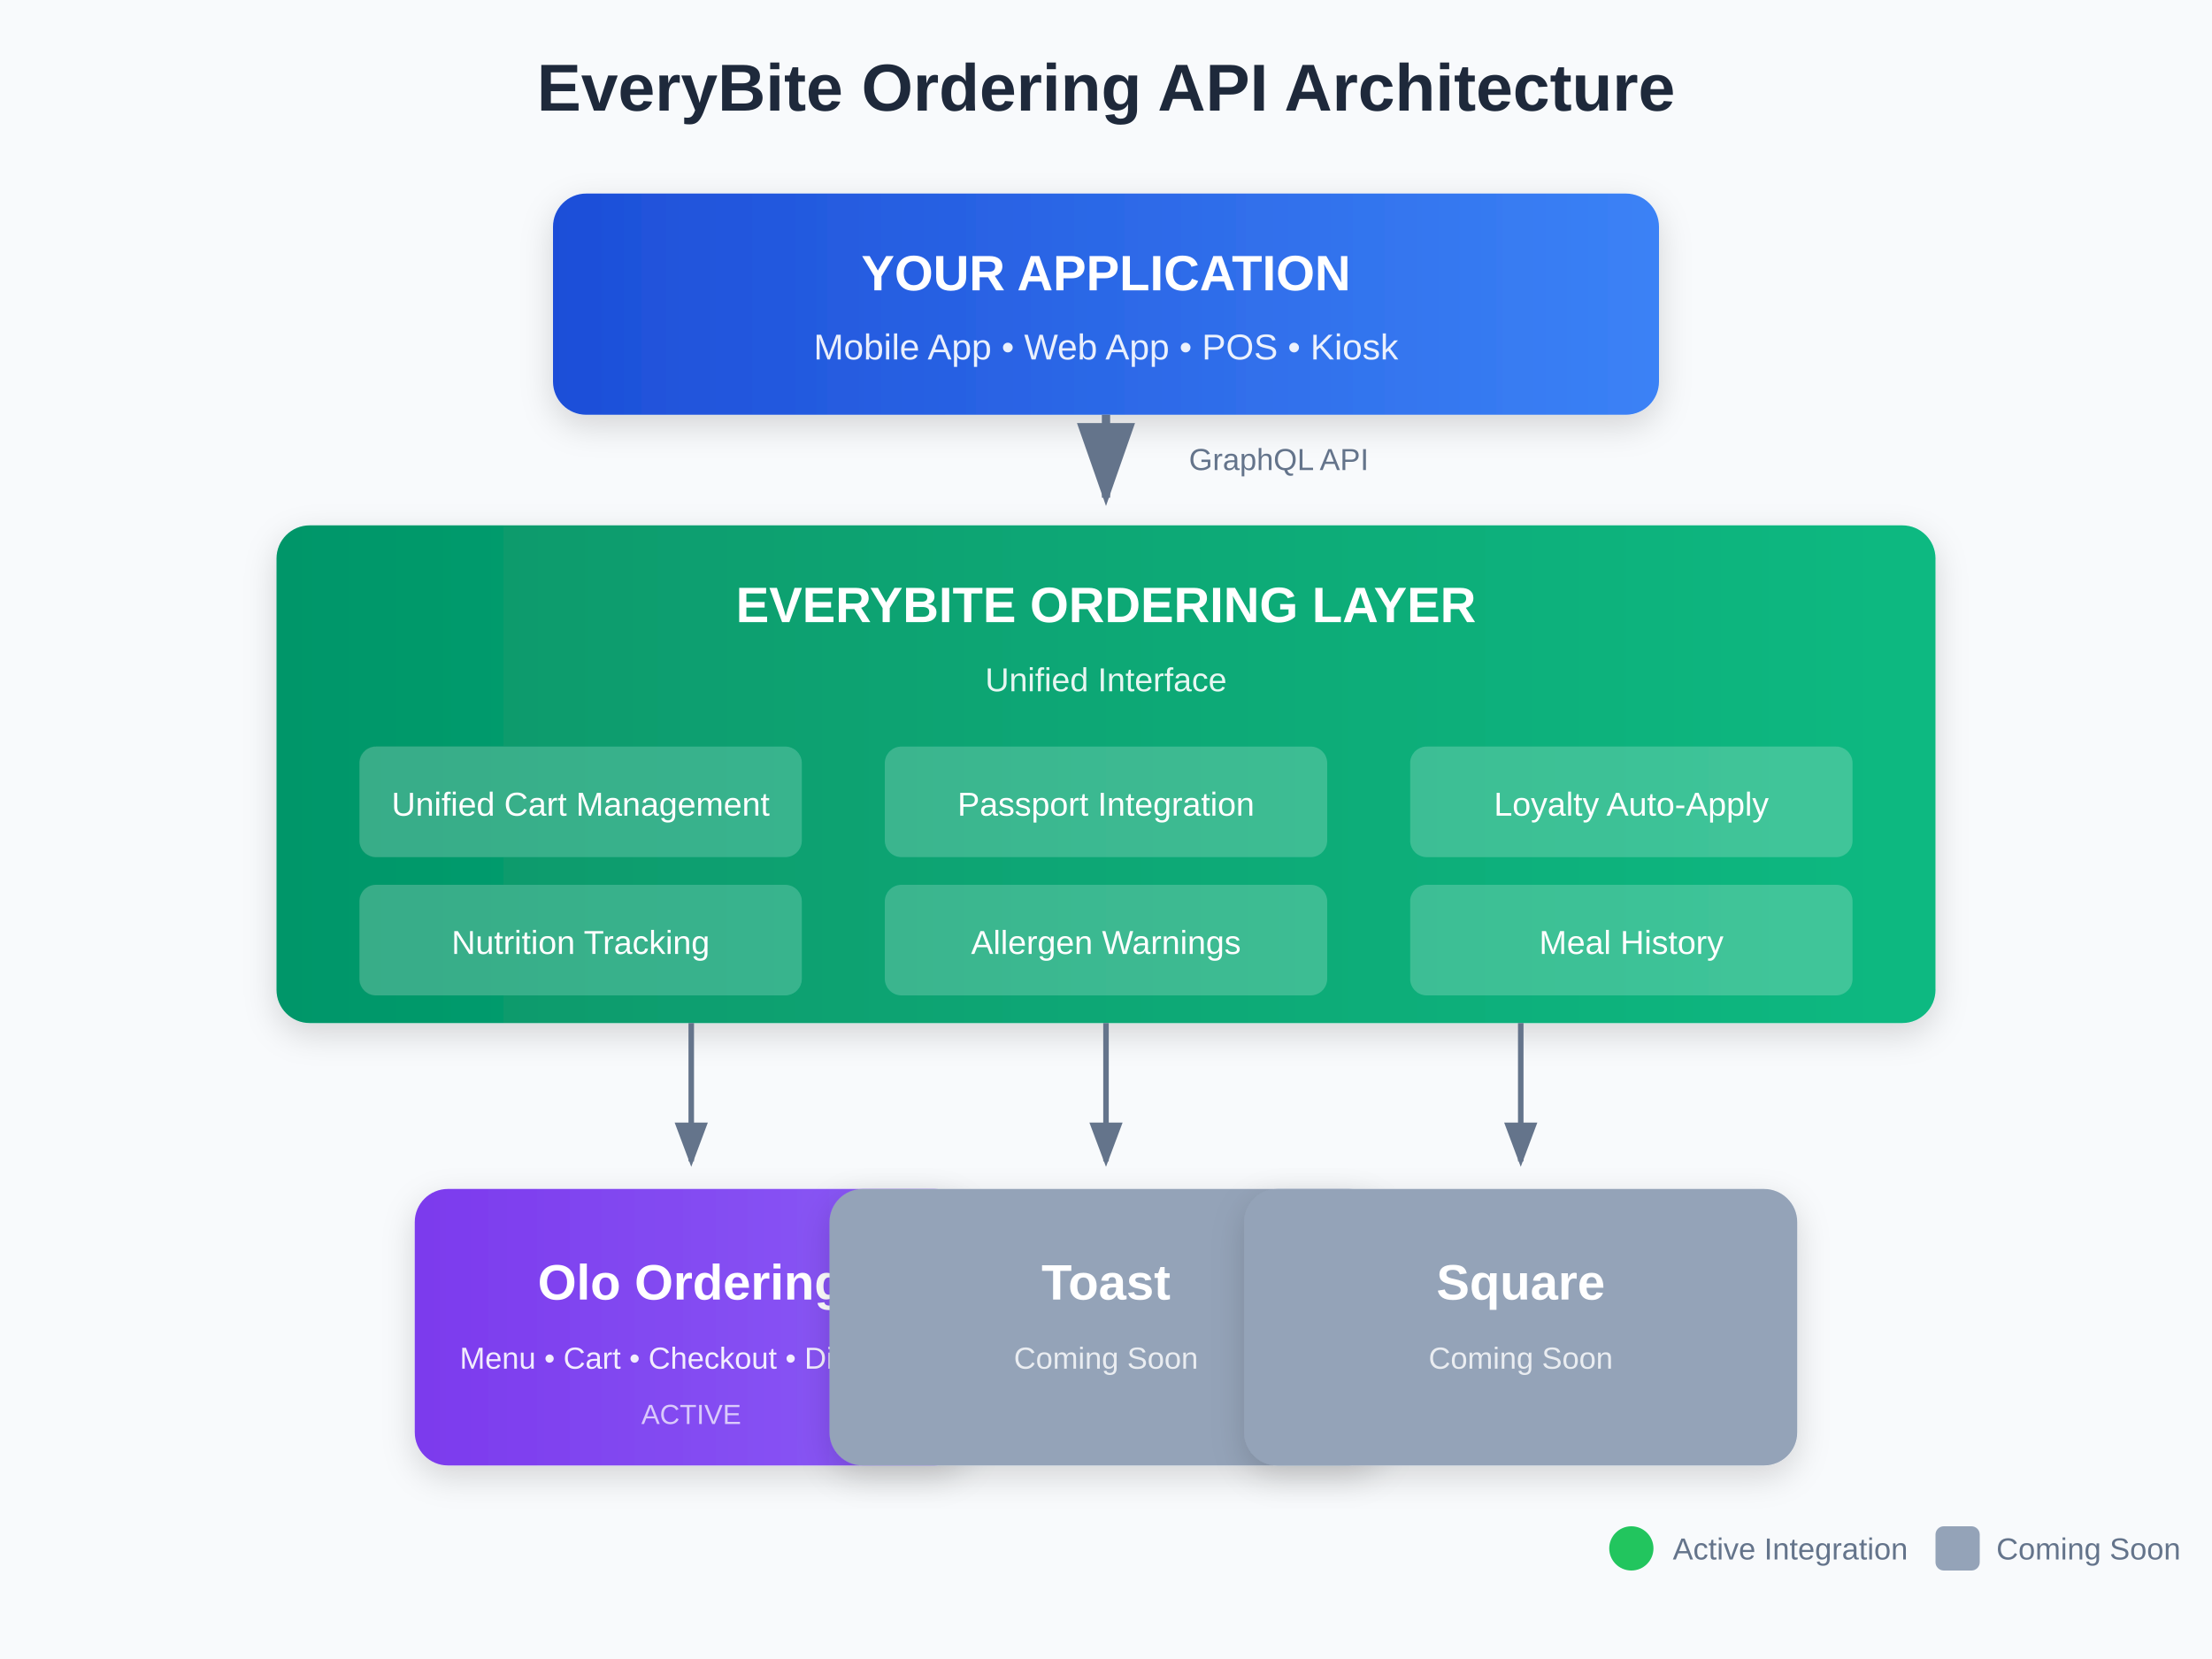
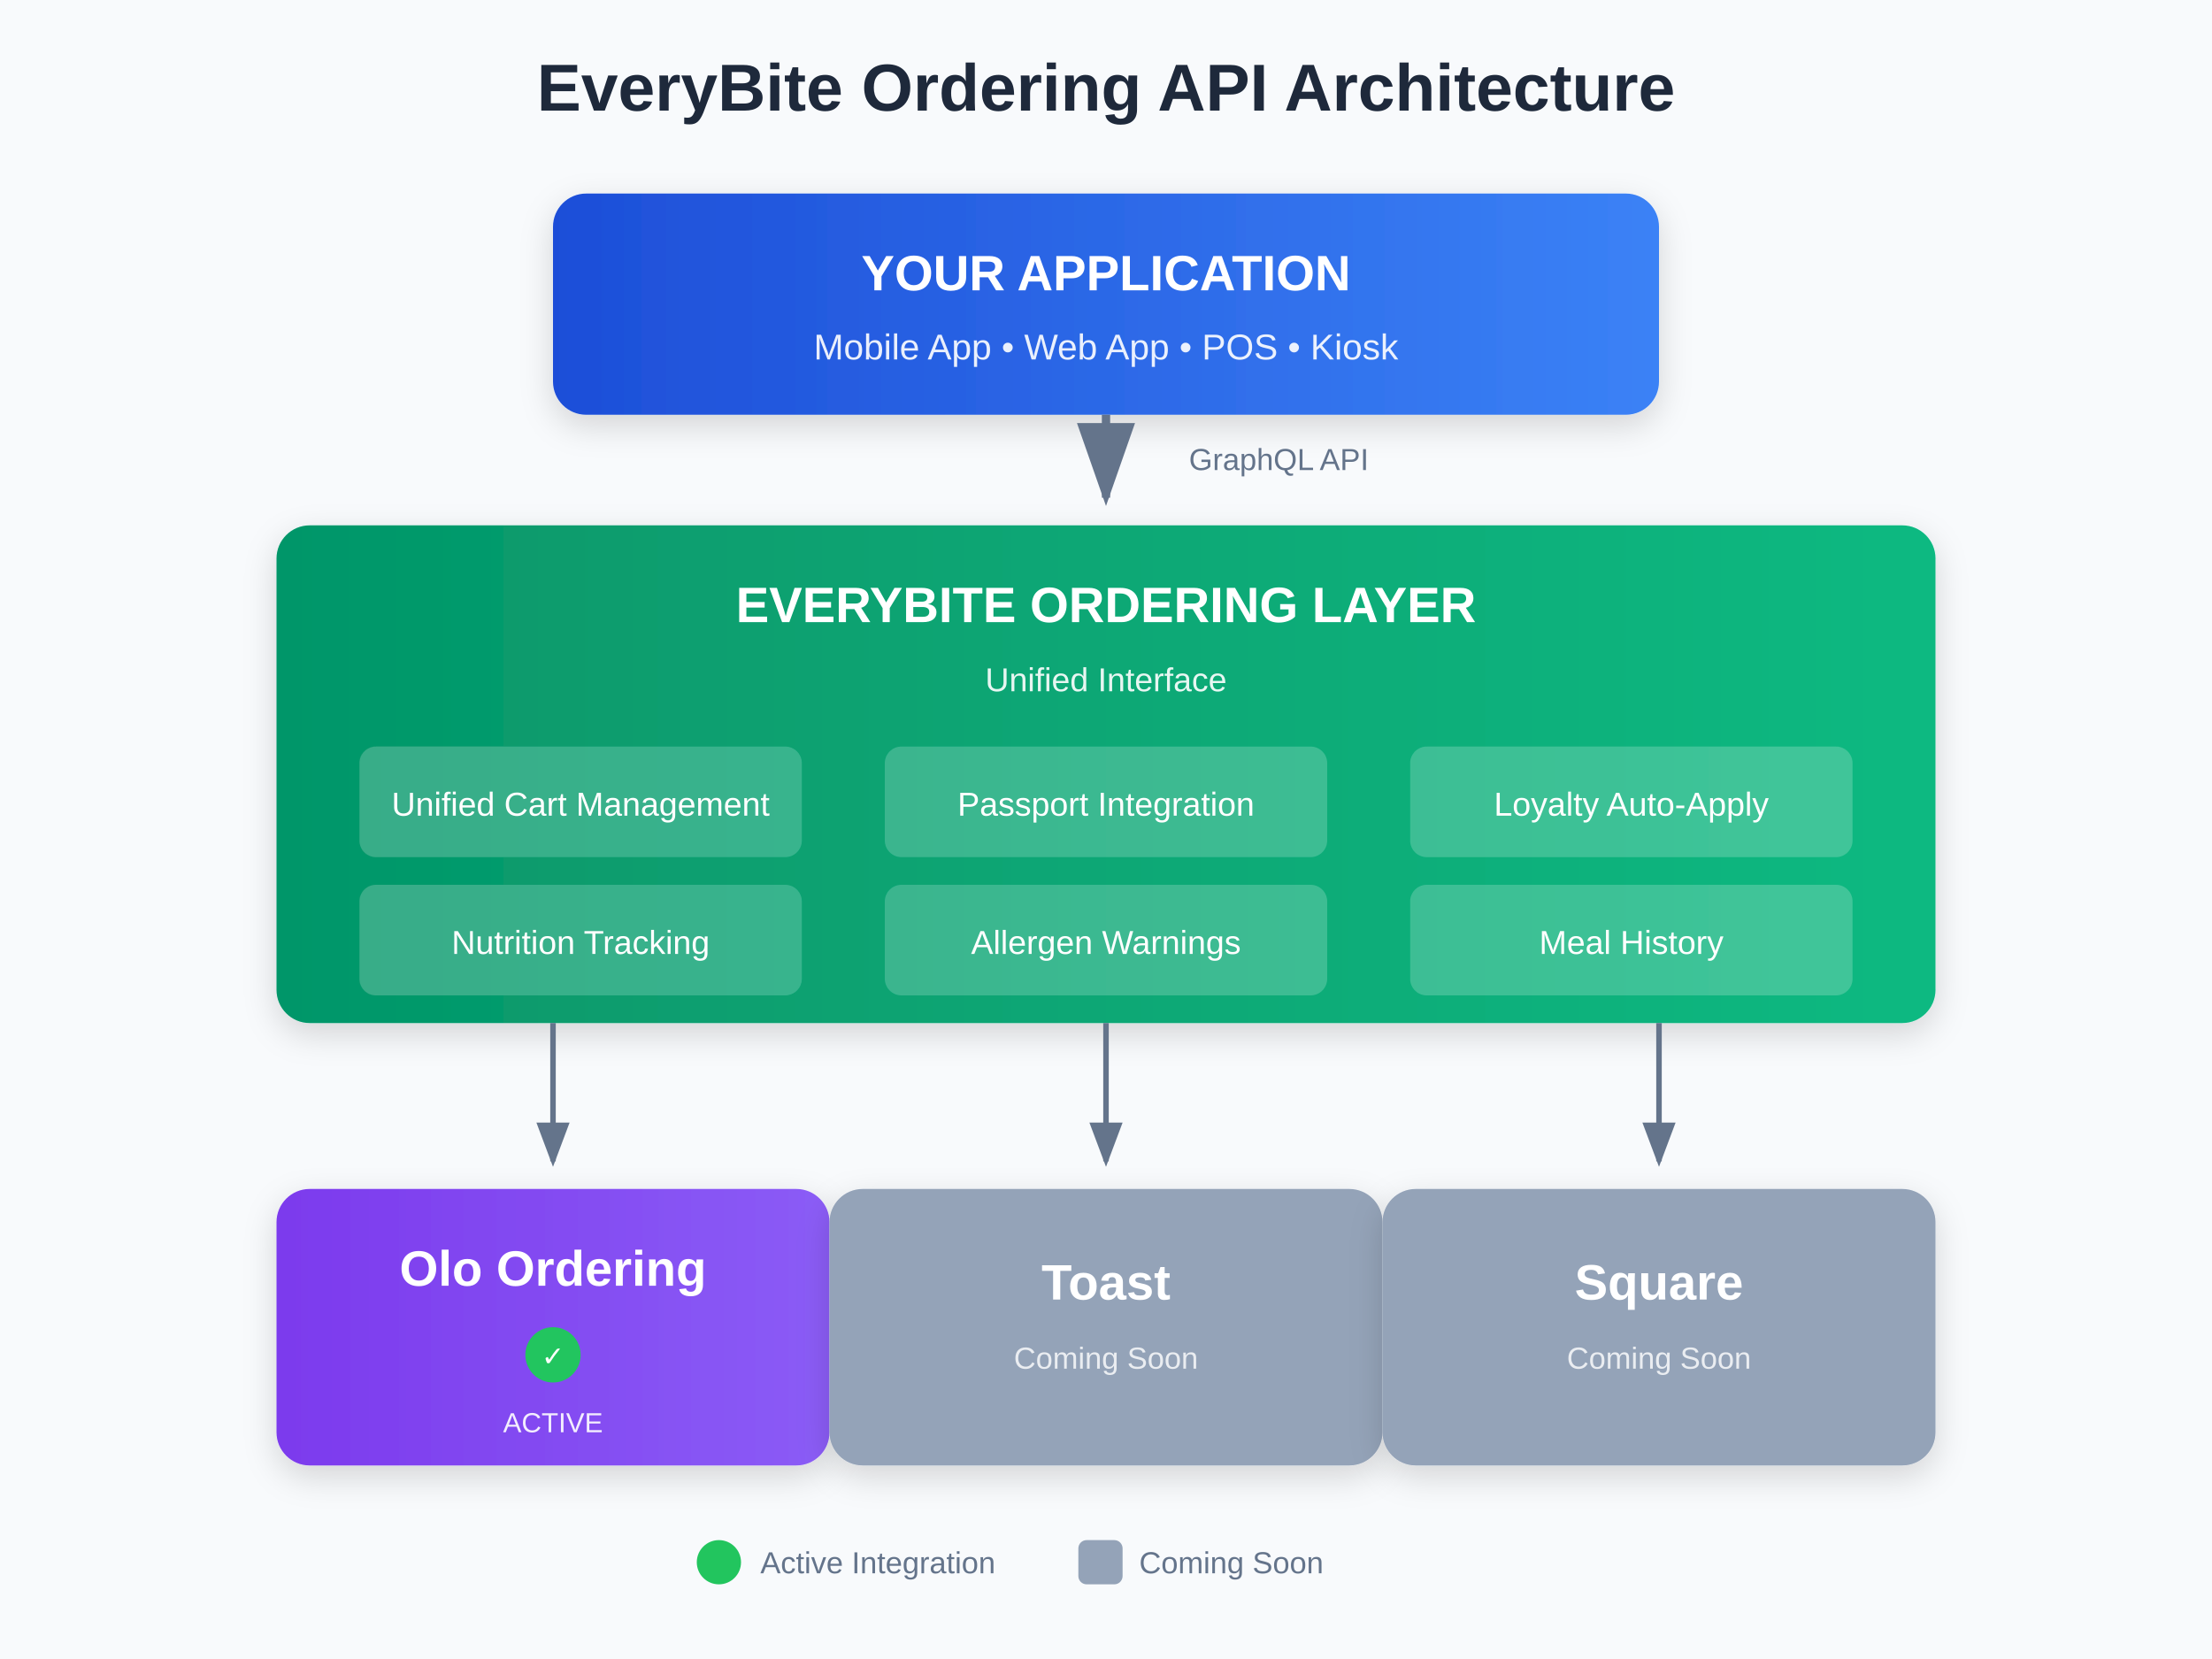
<svg xmlns="http://www.w3.org/2000/svg" width="800" height="600" viewBox="0 0 800 600">
  <defs>
    <linearGradient id="headerGrad" x1="0%" y1="0%" x2="100%" y2="0%">
      <stop offset="0%" style="stop-color:#1D4ED8" />
      <stop offset="100%" style="stop-color:#3B82F6" />
    </linearGradient>
    <linearGradient id="everyBiteGrad" x1="0%" y1="0%" x2="100%" y2="0%">
      <stop offset="0%" style="stop-color:#059669" />
      <stop offset="100%" style="stop-color:#10B981" />
    </linearGradient>
    <linearGradient id="oloGrad" x1="0%" y1="0%" x2="100%" y2="0%">
      <stop offset="0%" style="stop-color:#7C3AED" />
      <stop offset="100%" style="stop-color:#8B5CF6" />
    </linearGradient>
    <filter id="shadow" x="-20%" y="-20%" width="140%" height="140%">
      <feDropShadow dx="0" dy="4" stdDeviation="6" flood-opacity="0.15" />
    </filter>
  </defs>
  <rect width="800" height="600" fill="#F8FAFC" />
  <text x="400" y="40" text-anchor="middle" fill="#1E293B" font-family="Arial, sans-serif" font-size="24" font-weight="bold">EveryBite Ordering API Architecture</text>
  <g filter="url(#shadow)">
    <rect x="200" y="70" width="400" height="80" rx="12" fill="url(#headerGrad)" />
    <text x="400" y="105" text-anchor="middle" fill="white" font-family="Arial, sans-serif" font-size="18" font-weight="bold">YOUR APPLICATION</text>
    <text x="400" y="130" text-anchor="middle" fill="white" font-family="Arial, sans-serif" font-size="13" opacity="0.9">Mobile App • Web App • POS • Kiosk</text>
  </g>
  <path d="M400 150 L400 180" stroke="#64748B" stroke-width="3" fill="none" marker-end="url(#arrowhead)" />
  <defs>
    <marker id="arrowhead" markerWidth="10" markerHeight="7" refX="9" refY="3.5" orient="auto">
      <polygon points="0 0, 10 3.5, 0 7" fill="#64748B" />
    </marker>
  </defs>
  <text x="430" y="170" fill="#64748B" font-family="Arial, sans-serif" font-size="11">GraphQL API</text>
  <g filter="url(#shadow)">
    <rect x="100" y="190" width="600" height="180" rx="12" fill="url(#everyBiteGrad)" />
    <text x="400" y="225" text-anchor="middle" fill="white" font-family="Arial, sans-serif" font-size="18" font-weight="bold">EVERYBITE ORDERING LAYER</text>
    <text x="400" y="250" text-anchor="middle" fill="white" font-family="Arial, sans-serif" font-size="12" opacity="0.9">Unified Interface</text>
    <g>
      <rect x="130" y="270" width="160" height="40" rx="6" fill="white" opacity="0.2" />
      <text x="210" y="295" text-anchor="middle" fill="white" font-family="Arial, sans-serif" font-size="12">Unified Cart Management</text>
      <rect x="320" y="270" width="160" height="40" rx="6" fill="white" opacity="0.2" />
      <text x="400" y="295" text-anchor="middle" fill="white" font-family="Arial, sans-serif" font-size="12">Passport Integration</text>
      <rect x="510" y="270" width="160" height="40" rx="6" fill="white" opacity="0.2" />
      <text x="590" y="295" text-anchor="middle" fill="white" font-family="Arial, sans-serif" font-size="12">Loyalty Auto-Apply</text>
      <rect x="130" y="320" width="160" height="40" rx="6" fill="white" opacity="0.2" />
      <text x="210" y="345" text-anchor="middle" fill="white" font-family="Arial, sans-serif" font-size="12">Nutrition Tracking</text>
      <rect x="320" y="320" width="160" height="40" rx="6" fill="white" opacity="0.2" />
      <text x="400" y="345" text-anchor="middle" fill="white" font-family="Arial, sans-serif" font-size="12">Allergen Warnings</text>
      <rect x="510" y="320" width="160" height="40" rx="6" fill="white" opacity="0.2" />
      <text x="590" y="345" text-anchor="middle" fill="white" font-family="Arial, sans-serif" font-size="12">Meal History</text>
    </g>
  </g>
-   <path d="M250 370 L250 420" stroke="#64748B" stroke-width="2" fill="none" marker-end="url(#arrowhead2)" />
+   <path d="M200 370 L200 420" stroke="#64748B" stroke-width="2" fill="none" marker-end="url(#arrowhead2)" />
  <path d="M400 370 L400 420" stroke="#64748B" stroke-width="2" fill="none" marker-end="url(#arrowhead2)" />
-   <path d="M550 370 L550 420" stroke="#64748B" stroke-width="2" fill="none" marker-end="url(#arrowhead2)" />
+   <path d="M600 370 L600 420" stroke="#64748B" stroke-width="2" fill="none" marker-end="url(#arrowhead2)" />
  <defs>
    <marker id="arrowhead2" markerWidth="8" markerHeight="6" refX="7" refY="3" orient="auto">
      <polygon points="0 0, 8 3, 0 6" fill="#64748B" />
    </marker>
  </defs>
  <g filter="url(#shadow)">
-     <rect x="150" y="430" width="200" height="100" rx="12" fill="url(#oloGrad)" />
-     <text x="250" y="470" text-anchor="middle" fill="white" font-family="Arial, sans-serif" font-size="18" font-weight="bold">Olo Ordering</text>
-     <circle cx="340" cy="445" r="12" fill="#22C55E" />
-     <text x="340" y="449" text-anchor="middle" fill="white" font-family="Arial, sans-serif" font-size="11" font-weight="bold">✓</text>
-     <text x="250" y="495" text-anchor="middle" fill="white" font-family="Arial, sans-serif" font-size="11" opacity="0.9">Menu • Cart • Checkout • Dispatch</text>
-     <text x="250" y="515" text-anchor="middle" fill="white" font-family="Arial, sans-serif" font-size="10" opacity="0.7">ACTIVE</text>
+     <rect x="100" y="430" width="200" height="100" rx="12" fill="url(#oloGrad)" />
+     <text x="200" y="465" text-anchor="middle" fill="white" font-family="Arial, sans-serif" font-size="18" font-weight="bold">Olo Ordering</text>
+     <circle cx="200" cy="490" r="10" fill="#22C55E" />
+     <text x="200" y="494" text-anchor="middle" fill="white" font-family="Arial, sans-serif" font-size="10" font-weight="bold">✓</text>
+     <text x="200" y="518" text-anchor="middle" fill="white" font-family="Arial, sans-serif" font-size="10" opacity="0.9">ACTIVE</text>
  </g>
  <g filter="url(#shadow)">
    <rect x="300" y="430" width="200" height="100" rx="12" fill="#94A3B8" />
    <text x="400" y="470" text-anchor="middle" fill="white" font-family="Arial, sans-serif" font-size="18" font-weight="bold">Toast</text>
    <text x="400" y="495" text-anchor="middle" fill="white" font-family="Arial, sans-serif" font-size="11" opacity="0.8">Coming Soon</text>
  </g>
  <g filter="url(#shadow)">
-     <rect x="450" y="430" width="200" height="100" rx="12" fill="#94A3B8" />
-     <text x="550" y="470" text-anchor="middle" fill="white" font-family="Arial, sans-serif" font-size="18" font-weight="bold">Square</text>
-     <text x="550" y="495" text-anchor="middle" fill="white" font-family="Arial, sans-serif" font-size="11" opacity="0.8">Coming Soon</text>
+     <rect x="500" y="430" width="200" height="100" rx="12" fill="#94A3B8" />
+     <text x="600" y="470" text-anchor="middle" fill="white" font-family="Arial, sans-serif" font-size="18" font-weight="bold">Square</text>
+     <text x="600" y="495" text-anchor="middle" fill="white" font-family="Arial, sans-serif" font-size="11" opacity="0.8">Coming Soon</text>
  </g>
-   <g transform="translate(580, 550)">
+   <g transform="translate(250, 555)">
    <circle cx="10" cy="10" r="8" fill="#22C55E" />
    <text x="25" y="14" fill="#64748B" font-family="Arial, sans-serif" font-size="11">Active Integration</text>
-     <rect x="120" y="2" width="16" height="16" rx="3" fill="#94A3B8" />
-     <text x="142" y="14" fill="#64748B" font-family="Arial, sans-serif" font-size="11">Coming Soon</text>
+     <rect x="140" y="2" width="16" height="16" rx="3" fill="#94A3B8" />
+     <text x="162" y="14" fill="#64748B" font-family="Arial, sans-serif" font-size="11">Coming Soon</text>
  </g>
</svg>
